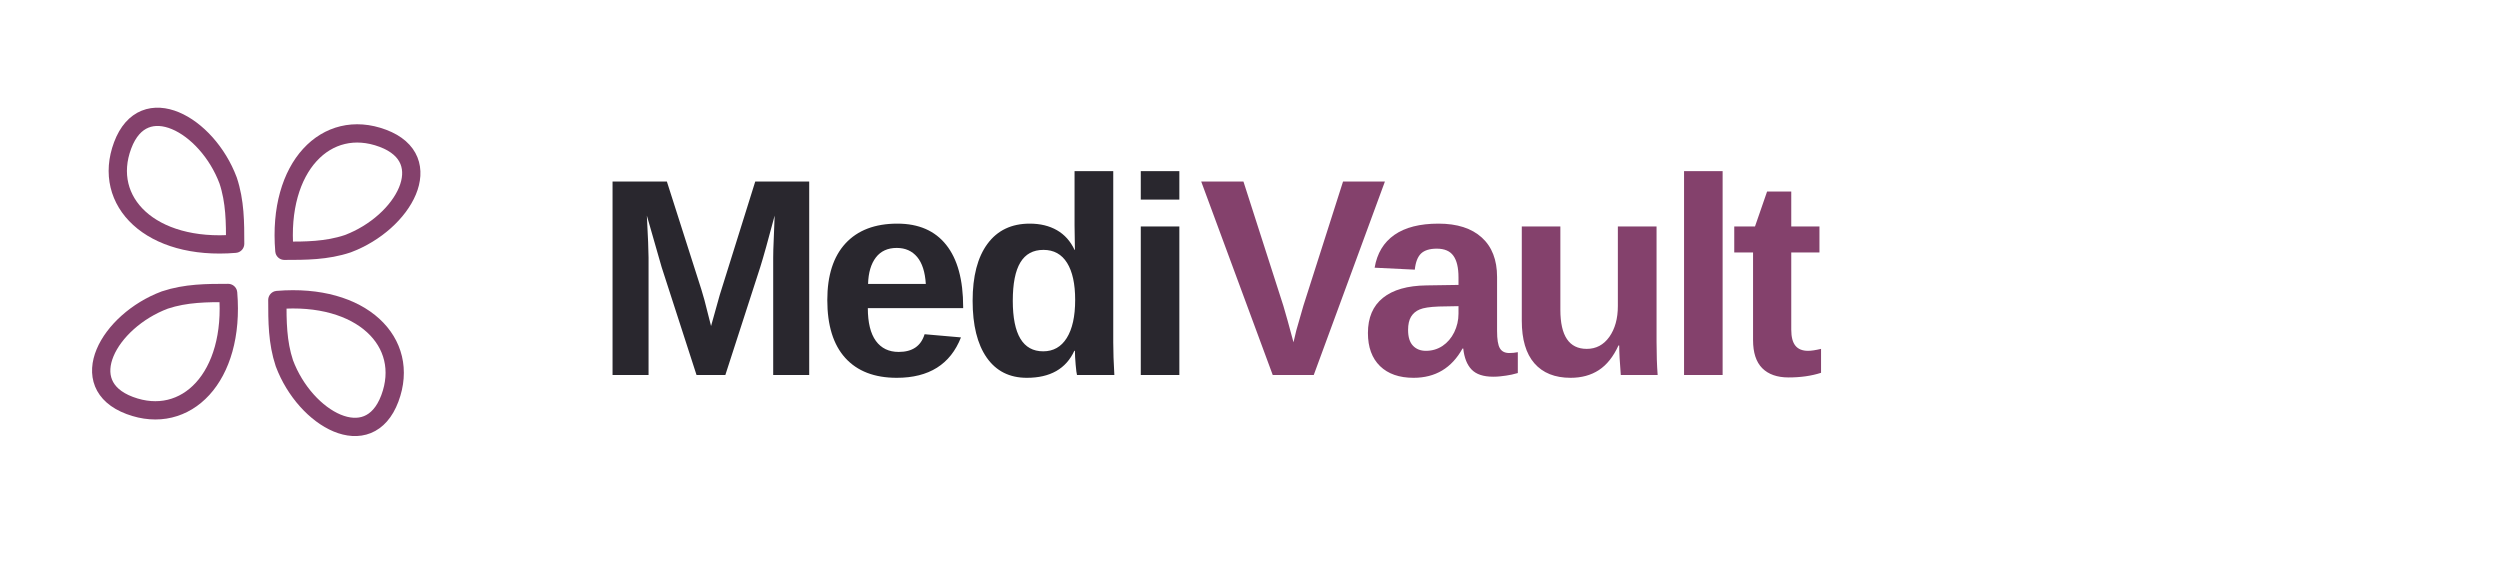
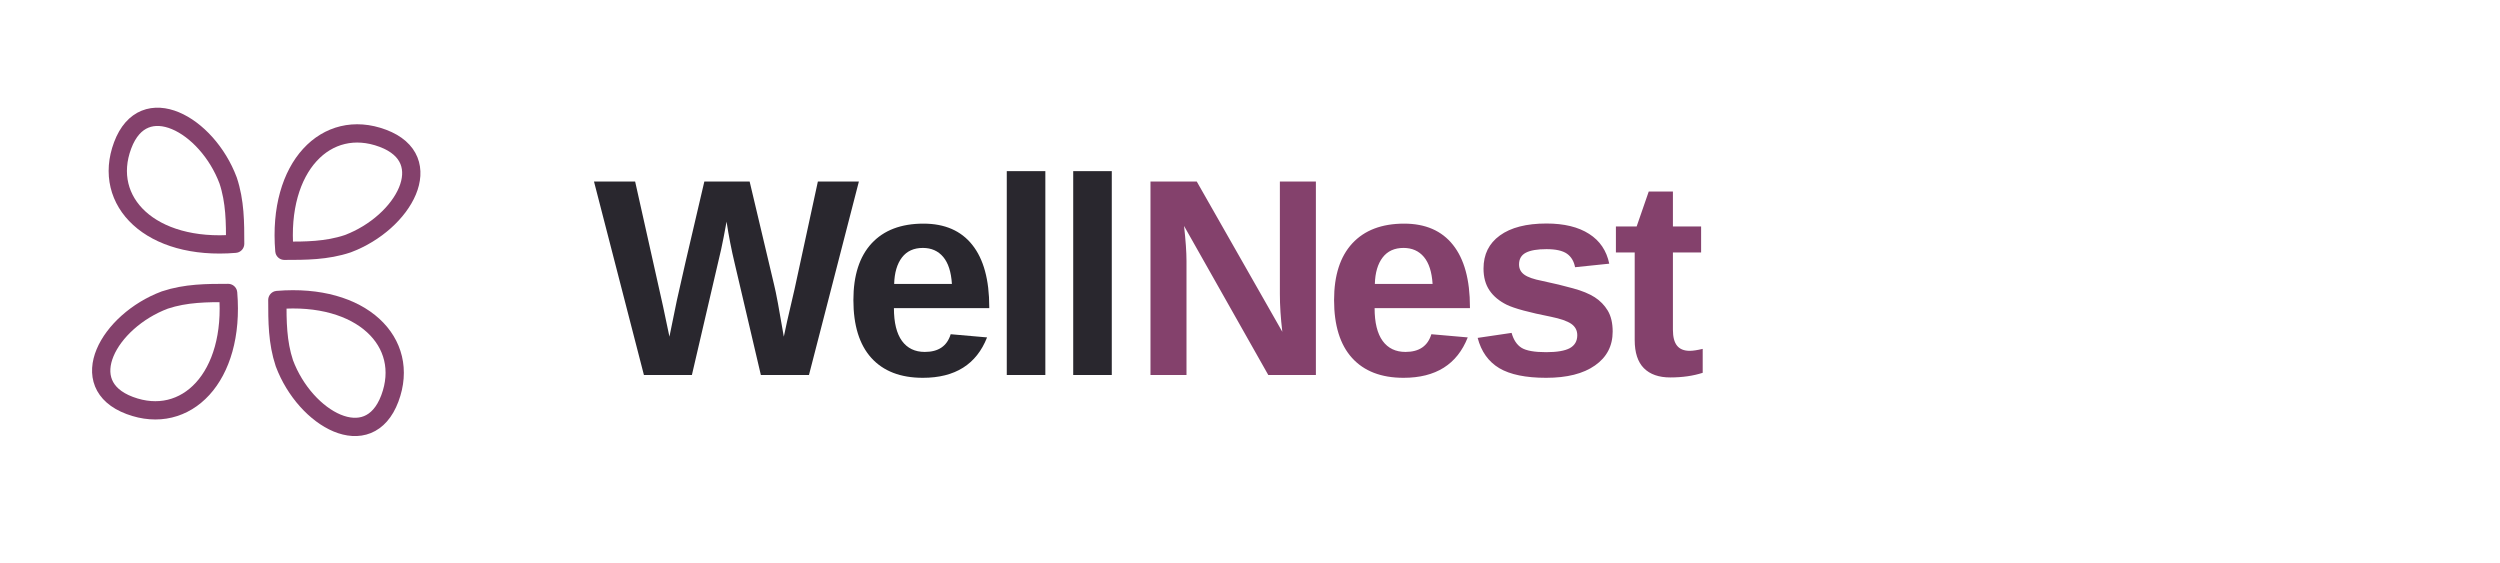
- <svg xmlns="http://www.w3.org/2000/svg" viewBox="0 0 320 72" role="img" aria-label="MediVault Outlined petals">
+ <svg xmlns="http://www.w3.org/2000/svg" viewBox="0 0 320 72" role="img" aria-label="WellNest Outlined petals">
  <g transform="translate(4 6) scale(.9)" color="#84416c">
    <path d="M29 28C17 29 10 22 13 14C16 6 25 11 28 19C29 22 29 25 29 28Z" transform="rotate(0 32 32)" fill="none" stroke="currentColor" stroke-width="2.6" stroke-linejoin="round" />
    <path d="M29 28C17 29 10 22 13 14C16 6 25 11 28 19C29 22 29 25 29 28Z" transform="rotate(90 32 32)" fill="none" stroke="currentColor" stroke-width="2.6" stroke-linejoin="round" />
    <path d="M29 28C17 29 10 22 13 14C16 6 25 11 28 19C29 22 29 25 29 28Z" transform="rotate(180 32 32)" fill="none" stroke="currentColor" stroke-width="2.6" stroke-linejoin="round" />
    <path d="M29 28C17 29 10 22 13 14C16 6 25 11 28 19C29 22 29 25 29 28Z" transform="rotate(270 32 32)" fill="none" stroke="currentColor" stroke-width="2.6" stroke-linejoin="round" />
  </g>
-   <text x="76" y="48" font-family="Arial,sans-serif" font-size="36" font-weight="600" letter-spacing="-1.5" fill="#29272e">Medi<tspan fill="#84416c">Vault</tspan>
+   <text x="76" y="48" font-family="Arial,sans-serif" font-size="36" font-weight="600" letter-spacing="-1.5" fill="#29272e">Well<tspan fill="#84416c">Nest</tspan>
  </text>
</svg>
